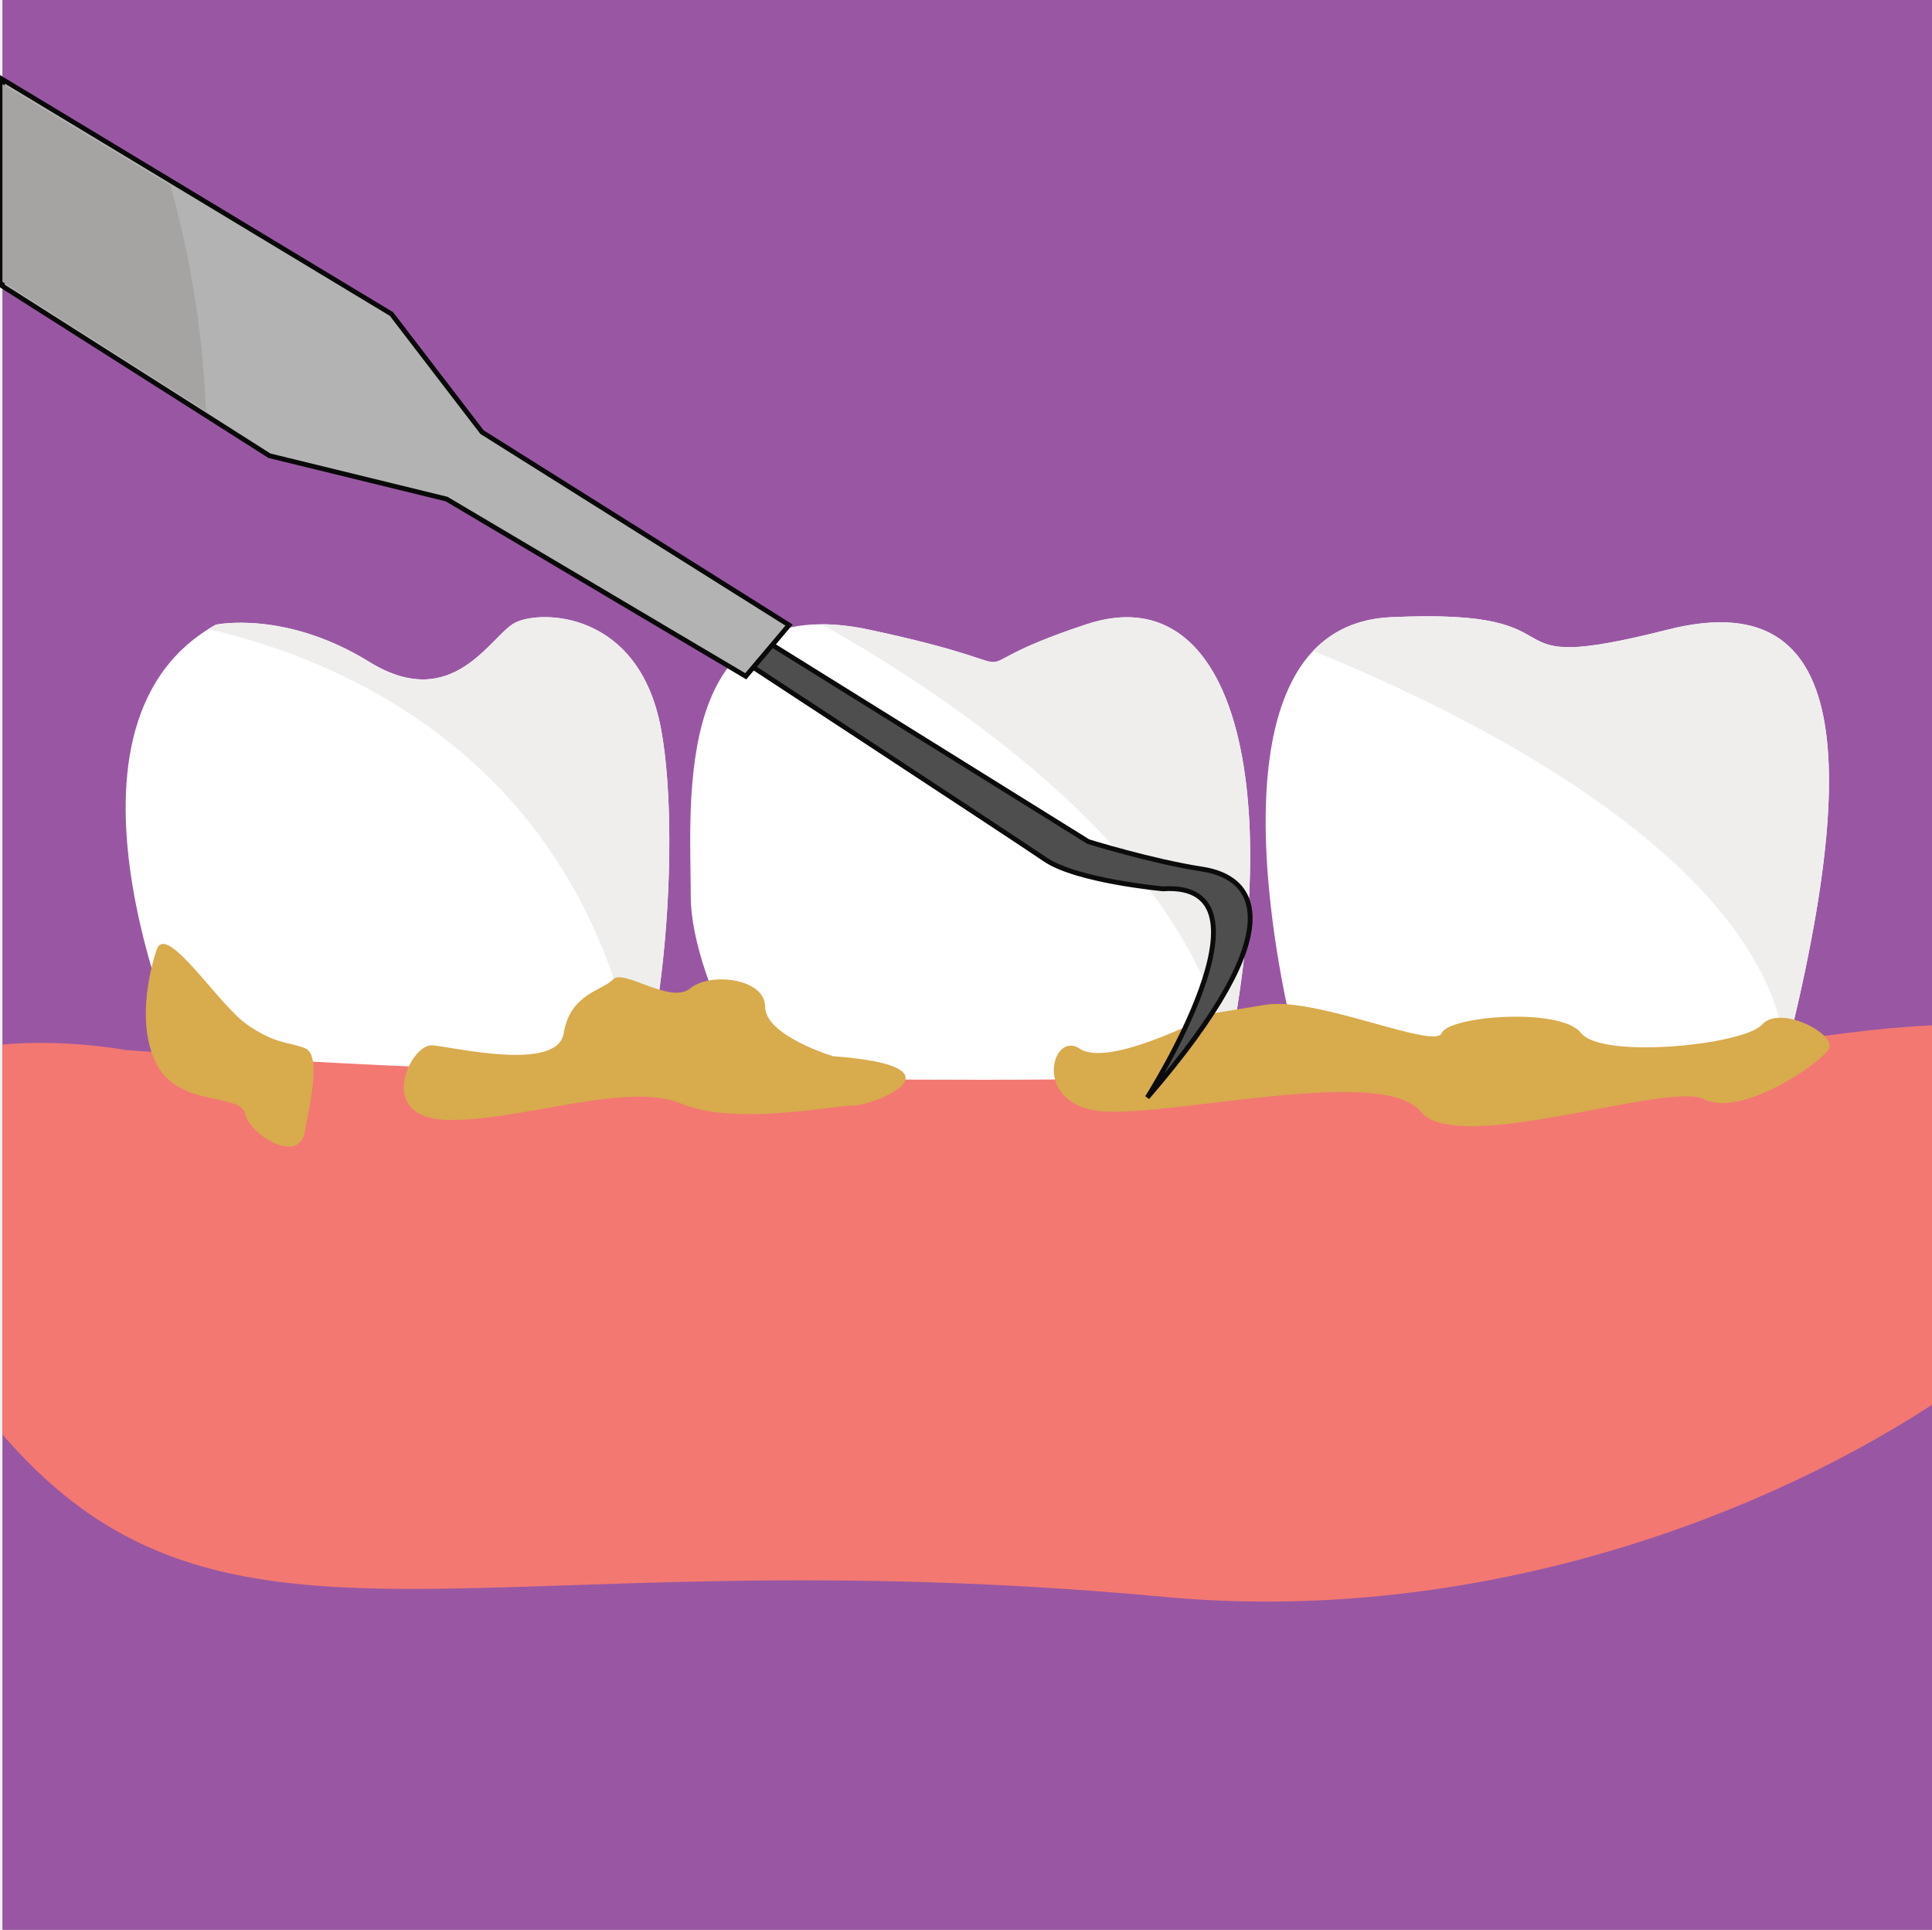
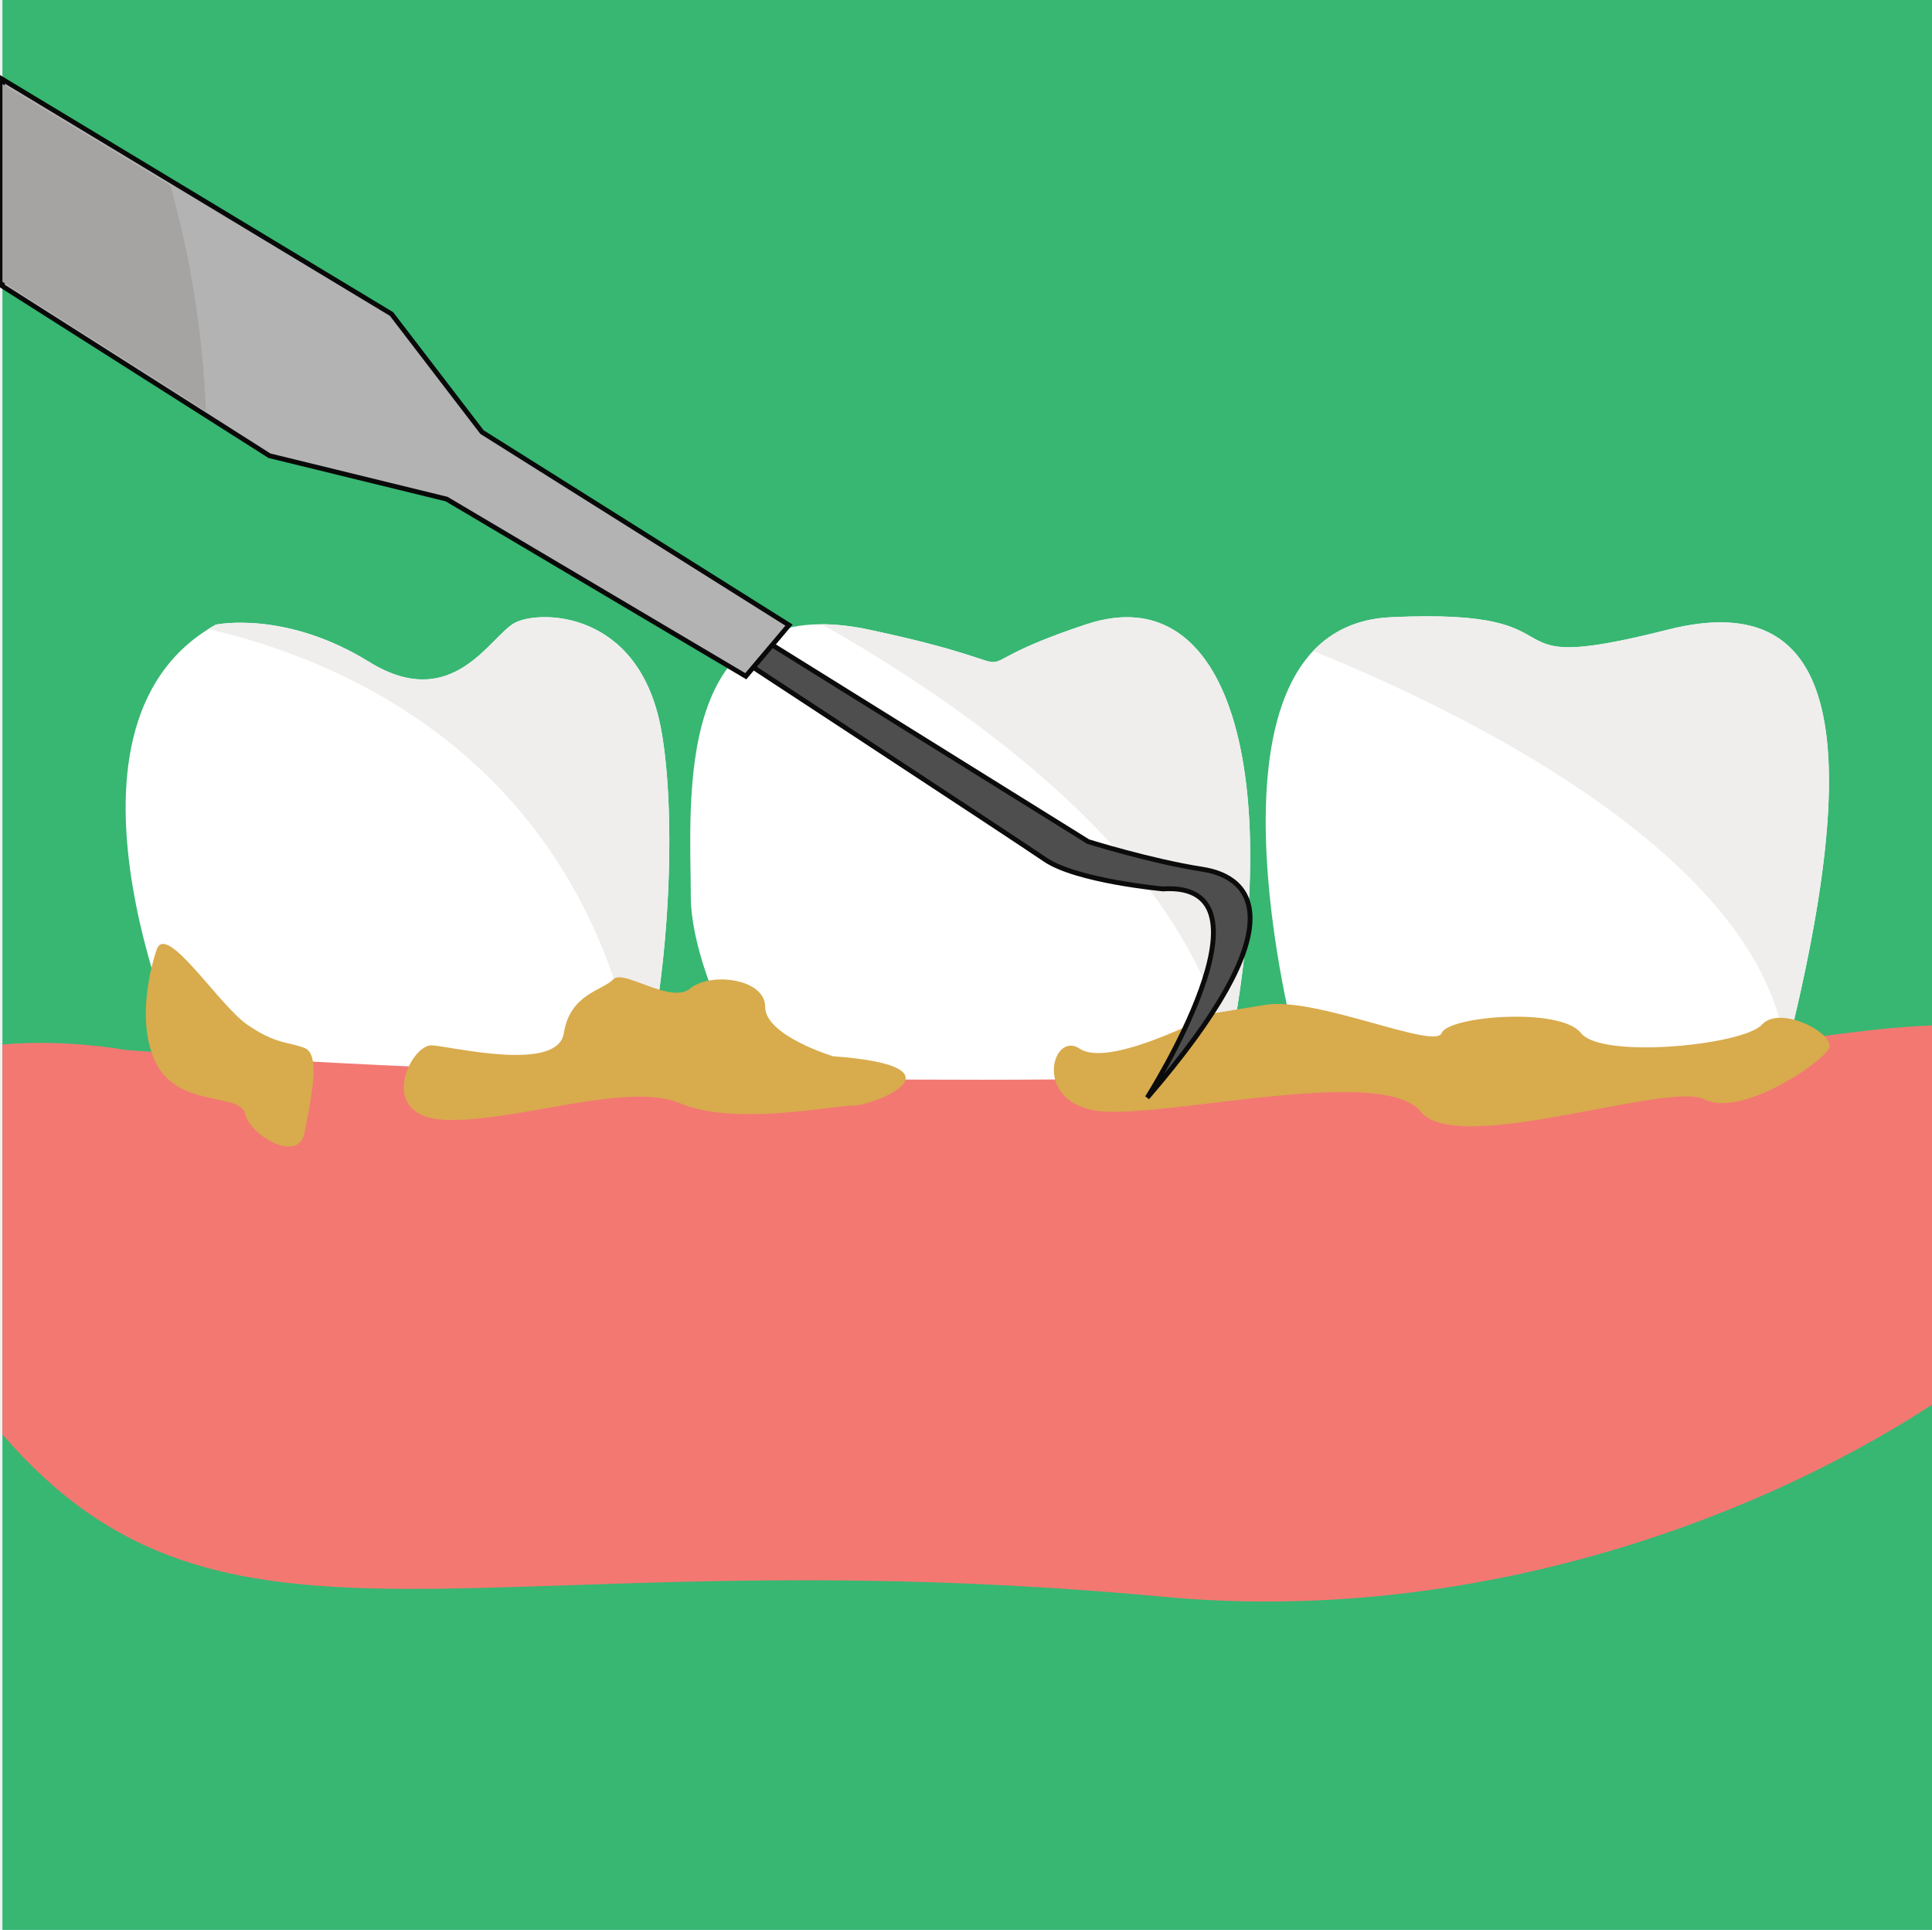
- <svg xmlns="http://www.w3.org/2000/svg" viewBox="0 0 2002.5 2000">
-   <defs>
-     <style>.cls-1{fill:#9957a3;}.cls-2{fill:#fff;}.cls-3{fill:#efeeed;}.cls-4{fill:#f37872;}.cls-5{fill:#d8ab4d;}.cls-6{fill:#4d4e4d;stroke:#0b0b0b;}.cls-6,.cls-7{stroke-miterlimit:10;stroke-width:5px;}.cls-7{fill:#b3b3b3;stroke:#080908;}.cls-8{fill:#a5a4a3;}</style>
-   </defs>
-   <g id="Layer_1" data-name="Layer 1">
-     <rect class="cls-1" x="2.5" width="2000" height="2000" />
+ <svg xmlns="http://www.w3.org/2000/svg" version="1.1" id="Layer_1" x="0px" y="0px" viewBox="0 0 2002.5 2000" style="enable-background:new 0 0 2002.5 2000;" xml:space="preserve">
+   <style type="text/css">
+ 	.st0{fill:#37B772;}
+ 	.st1{fill:#FFFFFF;}
+ 	.st2{fill:#EFEEED;}
+ 	.st3{fill:#F37872;}
+ 	.st4{fill:#D8AB4D;}
+ 	.st5{fill:#4D4E4D;stroke:#0B0B0B;stroke-width:5;stroke-miterlimit:10;}
+ 	.st6{fill:#B3B3B3;stroke:#080908;stroke-width:5;stroke-miterlimit:10;}
+ 	.st7{fill:#A5A4A3;}
+ </style>
+   <g id="Layer_1_1_">
+     <g>
+       <rect x="2.5" class="st0" width="2000" height="2000" />
+     </g>
  </g>
-   <g id="Layer_2" data-name="Layer 2">
-     <path class="cls-2" d="M813.47,1178s-100-153.13-100-249.61S693,608.92,898.07,652.5s64.09,47.81,225.6-5.58S1339,839.65,1251.85,1178,813.47,1178,813.47,1178Z" transform="translate(2.5)" />
-     <path class="cls-2" d="M1341.57,1085.75S1223.65,649.83,1439,639.63s84.6,64.15,287.13,12.87,205.09,159,92.29,551.18S1341.57,1085.75,1341.57,1085.75Z" transform="translate(2.5)" />
-     <path class="cls-3" d="M1270.46,1096.78c59-295.48,1.47-498.86-146.79-449.86-161.51,53.39-20.51,49.16-225.6,5.58a234.91,234.91,0,0,0-48.94-5.57C995.13,729.3,1234.91,893.17,1270.46,1096.78Z" transform="translate(2.5)" />
-     <path class="cls-3" d="M1848.69,1091.59c80-319.55,59.71-485.23-122.57-439.09-202.53,51.28-71.79-23.07-287.13-12.87-35,1.66-61.18,14.57-80.51,35C1500.53,731.94,1827.11,885.29,1848.69,1091.59Z" transform="translate(2.5)" />
-     <path class="cls-2" d="M193,1108.83S28.88,755.05,221.15,647.38c0,0,71.78-15.39,158.94,38.45s125.62-27.14,151.26-40.49S659.53,632,682.6,755.05s0,410.18-69.22,464S193,1108.83,193,1108.83Z" transform="translate(2.5)" />
-     <path class="cls-3" d="M661.12,1126.09c30.85-110.46,38-282.87,21.48-371C659.53,632,557,632,531.35,645.34s-64.09,94.33-151.26,40.49-158.94-38.45-158.94-38.45c-2.65,1.48-5.22,3-7.74,4.59C350.09,683.27,607.5,786.9,661.12,1126.09Z" transform="translate(2.5)" />
-     <path class="cls-4" d="M2000,1062.61q-40.61,1.77-88.9,8c-752,97.49-1783.38,17.54-1783.38,17.54S65,1076.42,0,1082.53v404c231.57,268.59,494,102.19,1203.81,168.31,308.24,28.71,601.41-72.47,796.19-199Z" transform="translate(2.5)" />
-     <path class="cls-5" d="M159.93,984c-3.68,10.45-23.44,74.26,0,119s87.34,29.83,91.6,51.13,55.39,53.26,61.78,19.17,17.05-80.62,0-87.17-29.82-3.69-59.65-24.3S170,955.4,159.93,984Z" transform="translate(2.5)" />
-     <path class="cls-5" d="M445.4,1083.27c-22.37-1.61-59.65,75.16,14.91,77.29s187.47-40.48,242.86-17,157.65,2.13,179,2.13,121.44-40.48-21.3-51.13c0,0-70.3-21.3-70.3-51.13s-57.2-36.22-77.6-19.17-69.4-20.73-80-9.3-44.67,14.92-51.13,55.67S466.7,1084.8,445.4,1083.27Z" transform="translate(2.5)" />
-     <path class="cls-5" d="M1257.07,1049.78c-14.91,6.39-110.78,56.76-140.6,36.9s-51.13,63.23,29.82,65.36,285.47-46.87,323.82,0,255.64-32,294-12.78,121.25-37.76,129.12-52.58-50.43-46-69.47-24.81-166.17,35.91-187.47,8.72-137.58-17.55-144.42,0-130.23-37.85-182.51-29.33Z" transform="translate(2.5)" />
-     <path class="cls-6" d="M758.23,643.67l367.21,228.48s65.28,20.4,118.32,28.56,97.92,57.12-57.12,236.65c0,0,142.8-224.41,16.32-216.25,0,0-89.76-8.16-122.41-30.6S705.19,643.67,705.19,643.67Z" transform="translate(2.5)" />
-     <polygon class="cls-7" points="405.76 325.42 2.5 82.22 2.5 296.47 279.28 472.3 462.88 517.18 772.97 700.85 817.85 647.75 499.6 447.82 405.76 325.42" />
-     <path class="cls-8" d="M0,292,210.94,426a1019.77,1019.77,0,0,0-36.75-233.77L0,87.13Z" transform="translate(2.5)" />
+   <g id="Layer_2_1_">
+     <path class="st1" d="M816,1178c0,0-100-153.1-100-249.6s-20.5-319.5,184.6-275.9s64.1,47.8,225.6-5.6s215.3,192.7,128.2,531.1   S816,1178,816,1178z" />
+     <path class="st1" d="M1344.1,1085.8c0,0-117.9-435.9,97.4-446.1s84.6,64.2,287.1,12.9s205.1,159,92.3,551.2   S1344.1,1085.8,1344.1,1085.8z" />
+     <path class="st2" d="M1273,1096.8c59-295.5,1.5-498.9-146.8-449.9c-161.5,53.4-20.5,49.2-225.6,5.6c-16.1-3.6-32.5-5.4-48.9-5.6   C997.6,729.3,1237.4,893.2,1273,1096.8z" />
+     <path class="st2" d="M1851.2,1091.6c80-319.5,59.7-485.2-122.6-439.1c-202.5,51.3-71.8-23.1-287.1-12.9c-35,1.7-61.2,14.6-80.5,35   C1503,731.9,1829.6,885.3,1851.2,1091.6z" />
+     <path class="st1" d="M195.5,1108.8c0,0-164.1-353.8,28.1-461.4c0,0,71.8-15.4,158.9,38.5s125.6-27.1,151.3-40.5   C559.5,632,662,632,685.1,755s0,410.2-69.2,464S195.5,1108.8,195.5,1108.8z" />
+     <path class="st2" d="M663.6,1126.1c30.8-110.5,38-282.9,21.5-371C662,632,559.5,632,533.8,645.3s-64.1,94.3-151.3,40.5   s-158.9-38.5-158.9-38.5c-2.6,1.5-5.2,3-7.7,4.6C352.6,683.3,610,786.9,663.6,1126.1z" />
+     <path class="st3" d="M2002.5,1062.6c-27.1,1.2-56.7,3.8-88.9,8c-752,97.5-1783.4,17.5-1783.4,17.5s-62.7-11.7-127.7-5.6v404   c231.6,268.6,494,102.2,1203.8,168.3c308.2,28.7,601.4-72.5,796.2-199V1062.6z" />
+     <path class="st4" d="M162.4,984c-3.7,10.5-23.4,74.3,0,119s87.3,29.8,91.6,51.1s55.4,53.3,61.8,19.2s17-80.6,0-87.2   s-29.8-3.7-59.6-24.3S172.5,955.4,162.4,984z" />
+     <path class="st4" d="M447.9,1083.3c-22.4-1.6-59.6,75.2,14.9,77.3s187.5-40.5,242.9-17s157.6,2.1,179,2.1s121.4-40.5-21.3-51.1   c0,0-70.3-21.3-70.3-51.1s-57.2-36.2-77.6-19.2s-69.4-20.7-80-9.3s-44.7,14.9-51.1,55.7S469.2,1084.8,447.9,1083.3z" />
+     <path class="st4" d="M1259.6,1049.8c-14.9,6.4-110.8,56.8-140.6,36.9s-51.1,63.2,29.8,65.4s285.5-46.9,323.8,0s255.6-32,294-12.8   s121.3-37.8,129.1-52.6s-50.4-46-69.5-24.8s-166.2,35.9-187.5,8.7s-137.6-17.6-144.4,0s-130.2-37.8-182.5-29.3L1259.6,1049.8z" />
+     <path class="st5" d="M760.7,643.7l367.2,228.5c0,0,65.3,20.4,118.3,28.6s97.9,57.1-57.1,236.7c0,0,142.8-224.4,16.3-216.3   c0,0-89.8-8.2-122.4-30.6S707.7,643.7,707.7,643.7H760.7z" />
+     <polygon class="st6" points="405.8,325.4 2.5,82.2 2.5,296.5 279.3,472.3 462.9,517.2 773,700.8 817.8,647.8 499.6,447.8  " />
+     <path class="st7" d="M2.5,292l210.9,134c-3.1-79.1-15.5-157.5-36.8-233.8L2.5,87.1V292z" />
  </g>
</svg>
